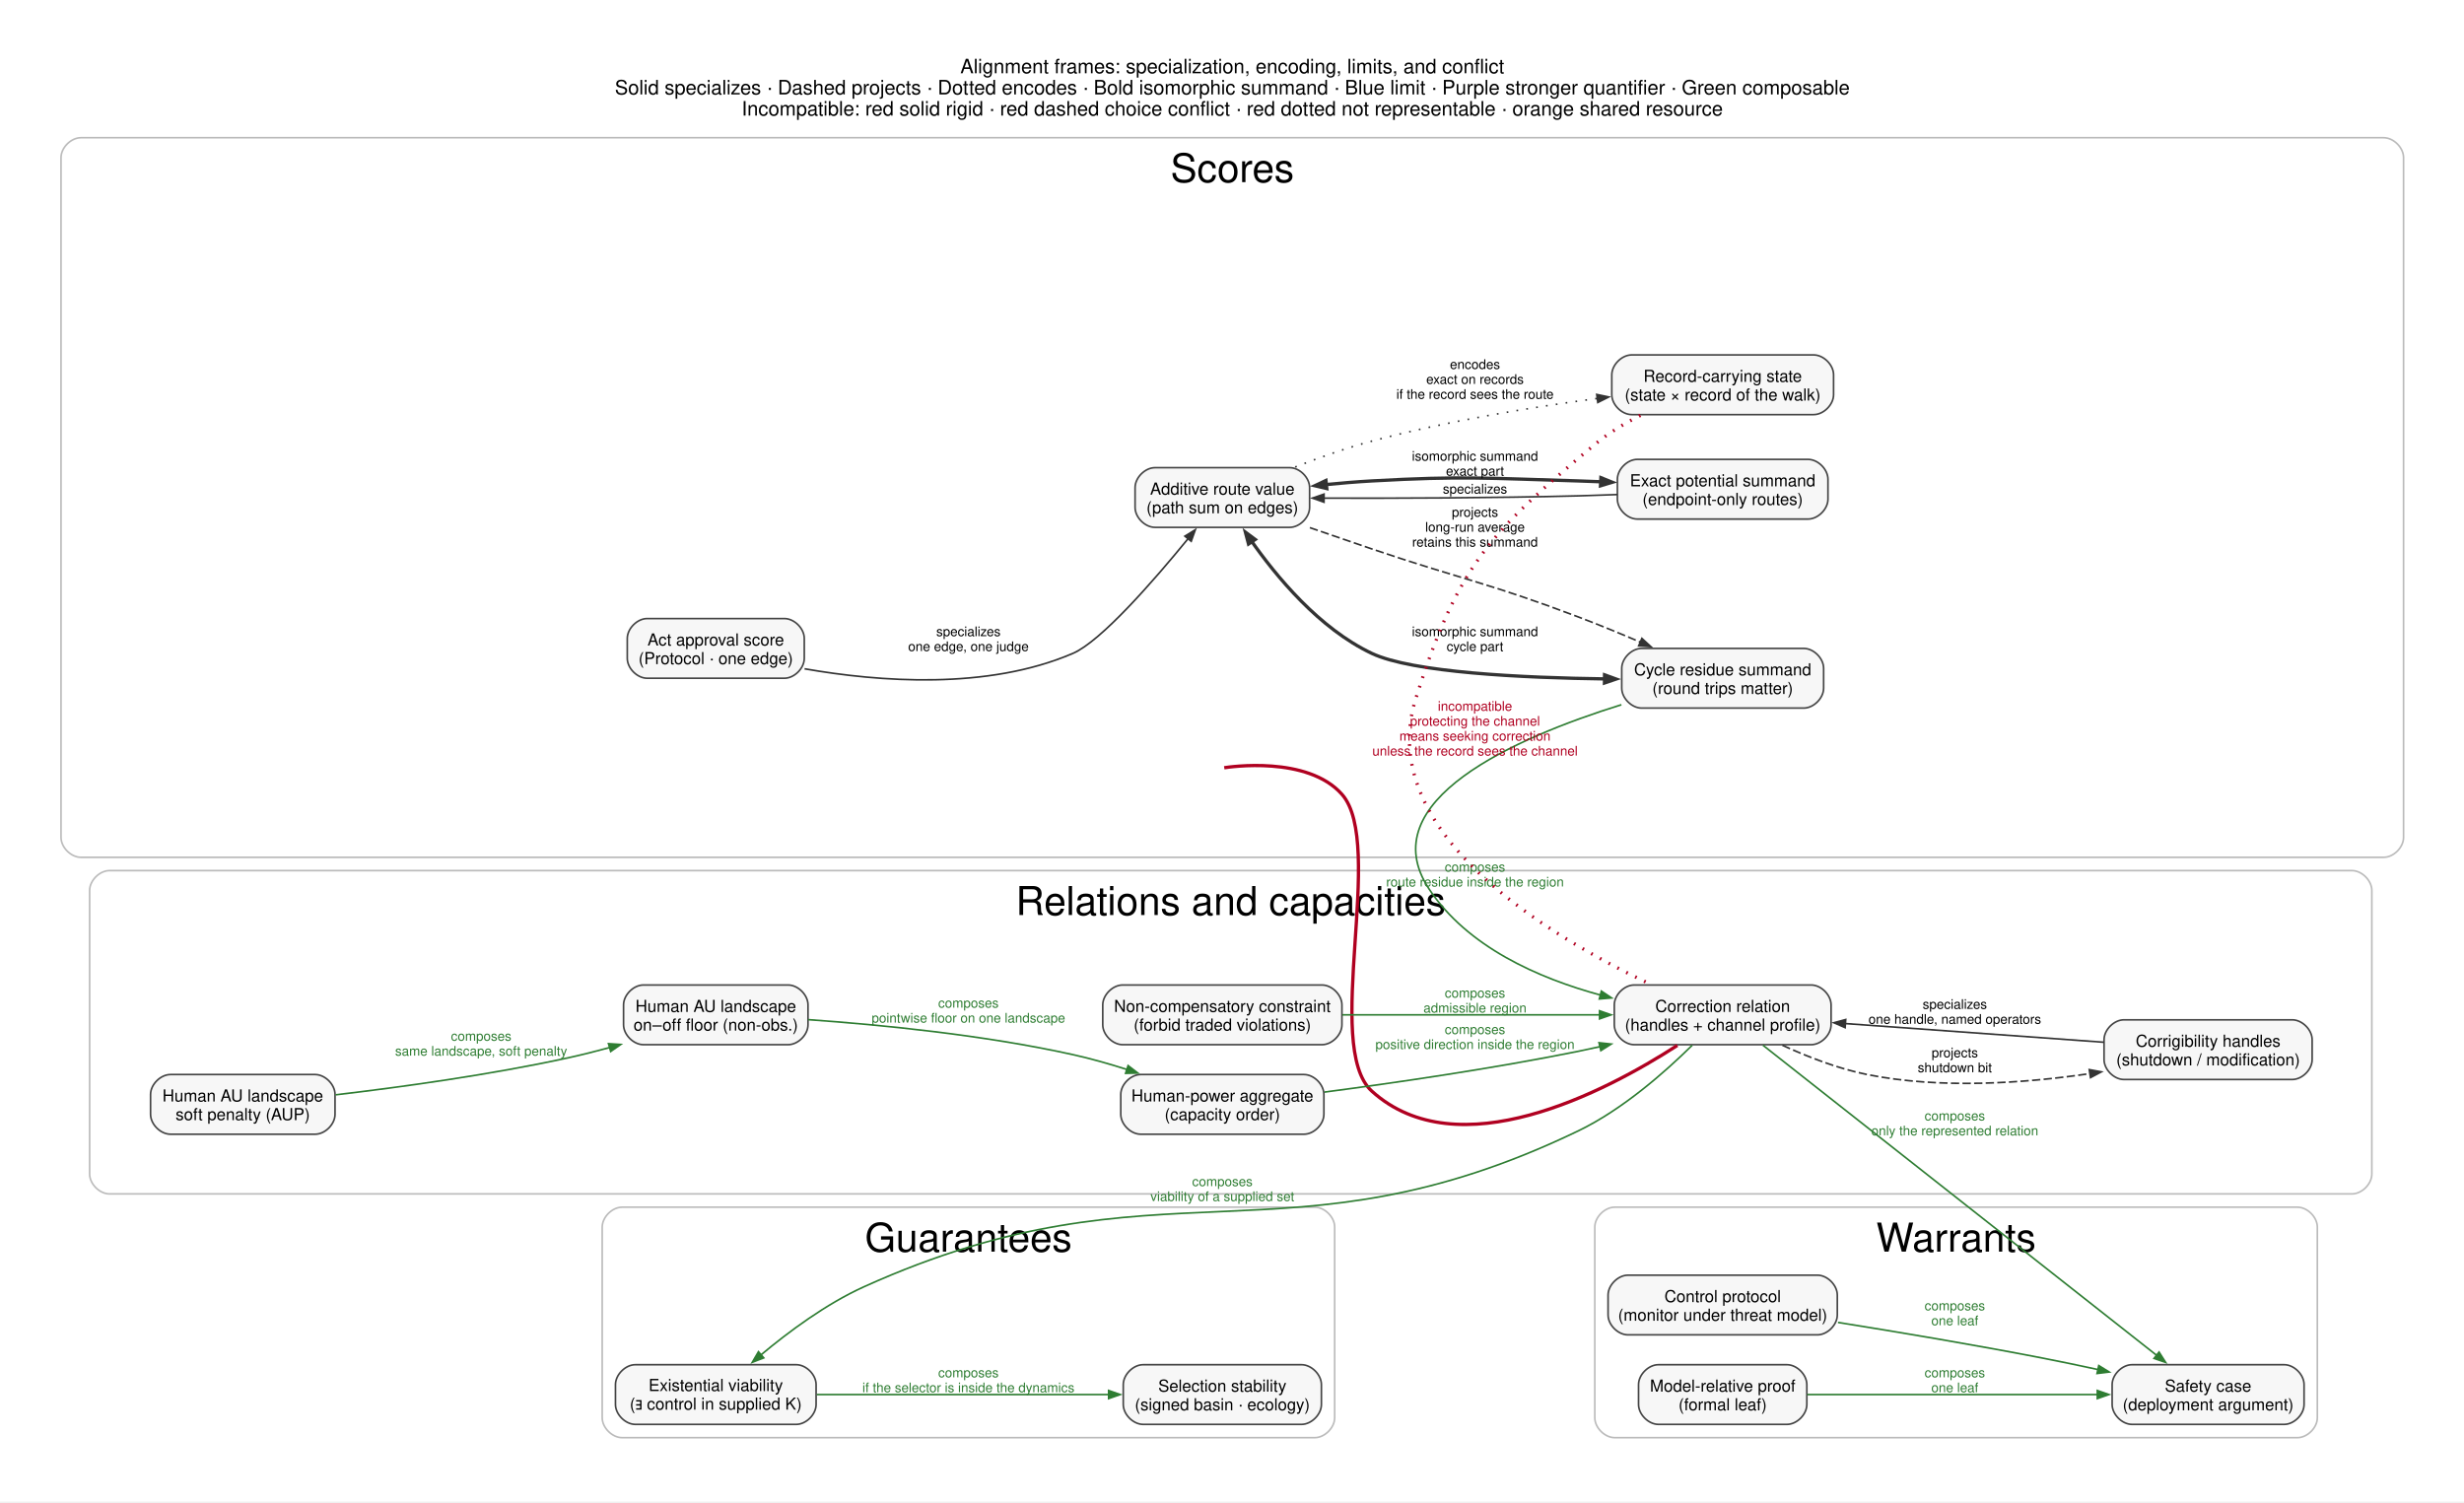
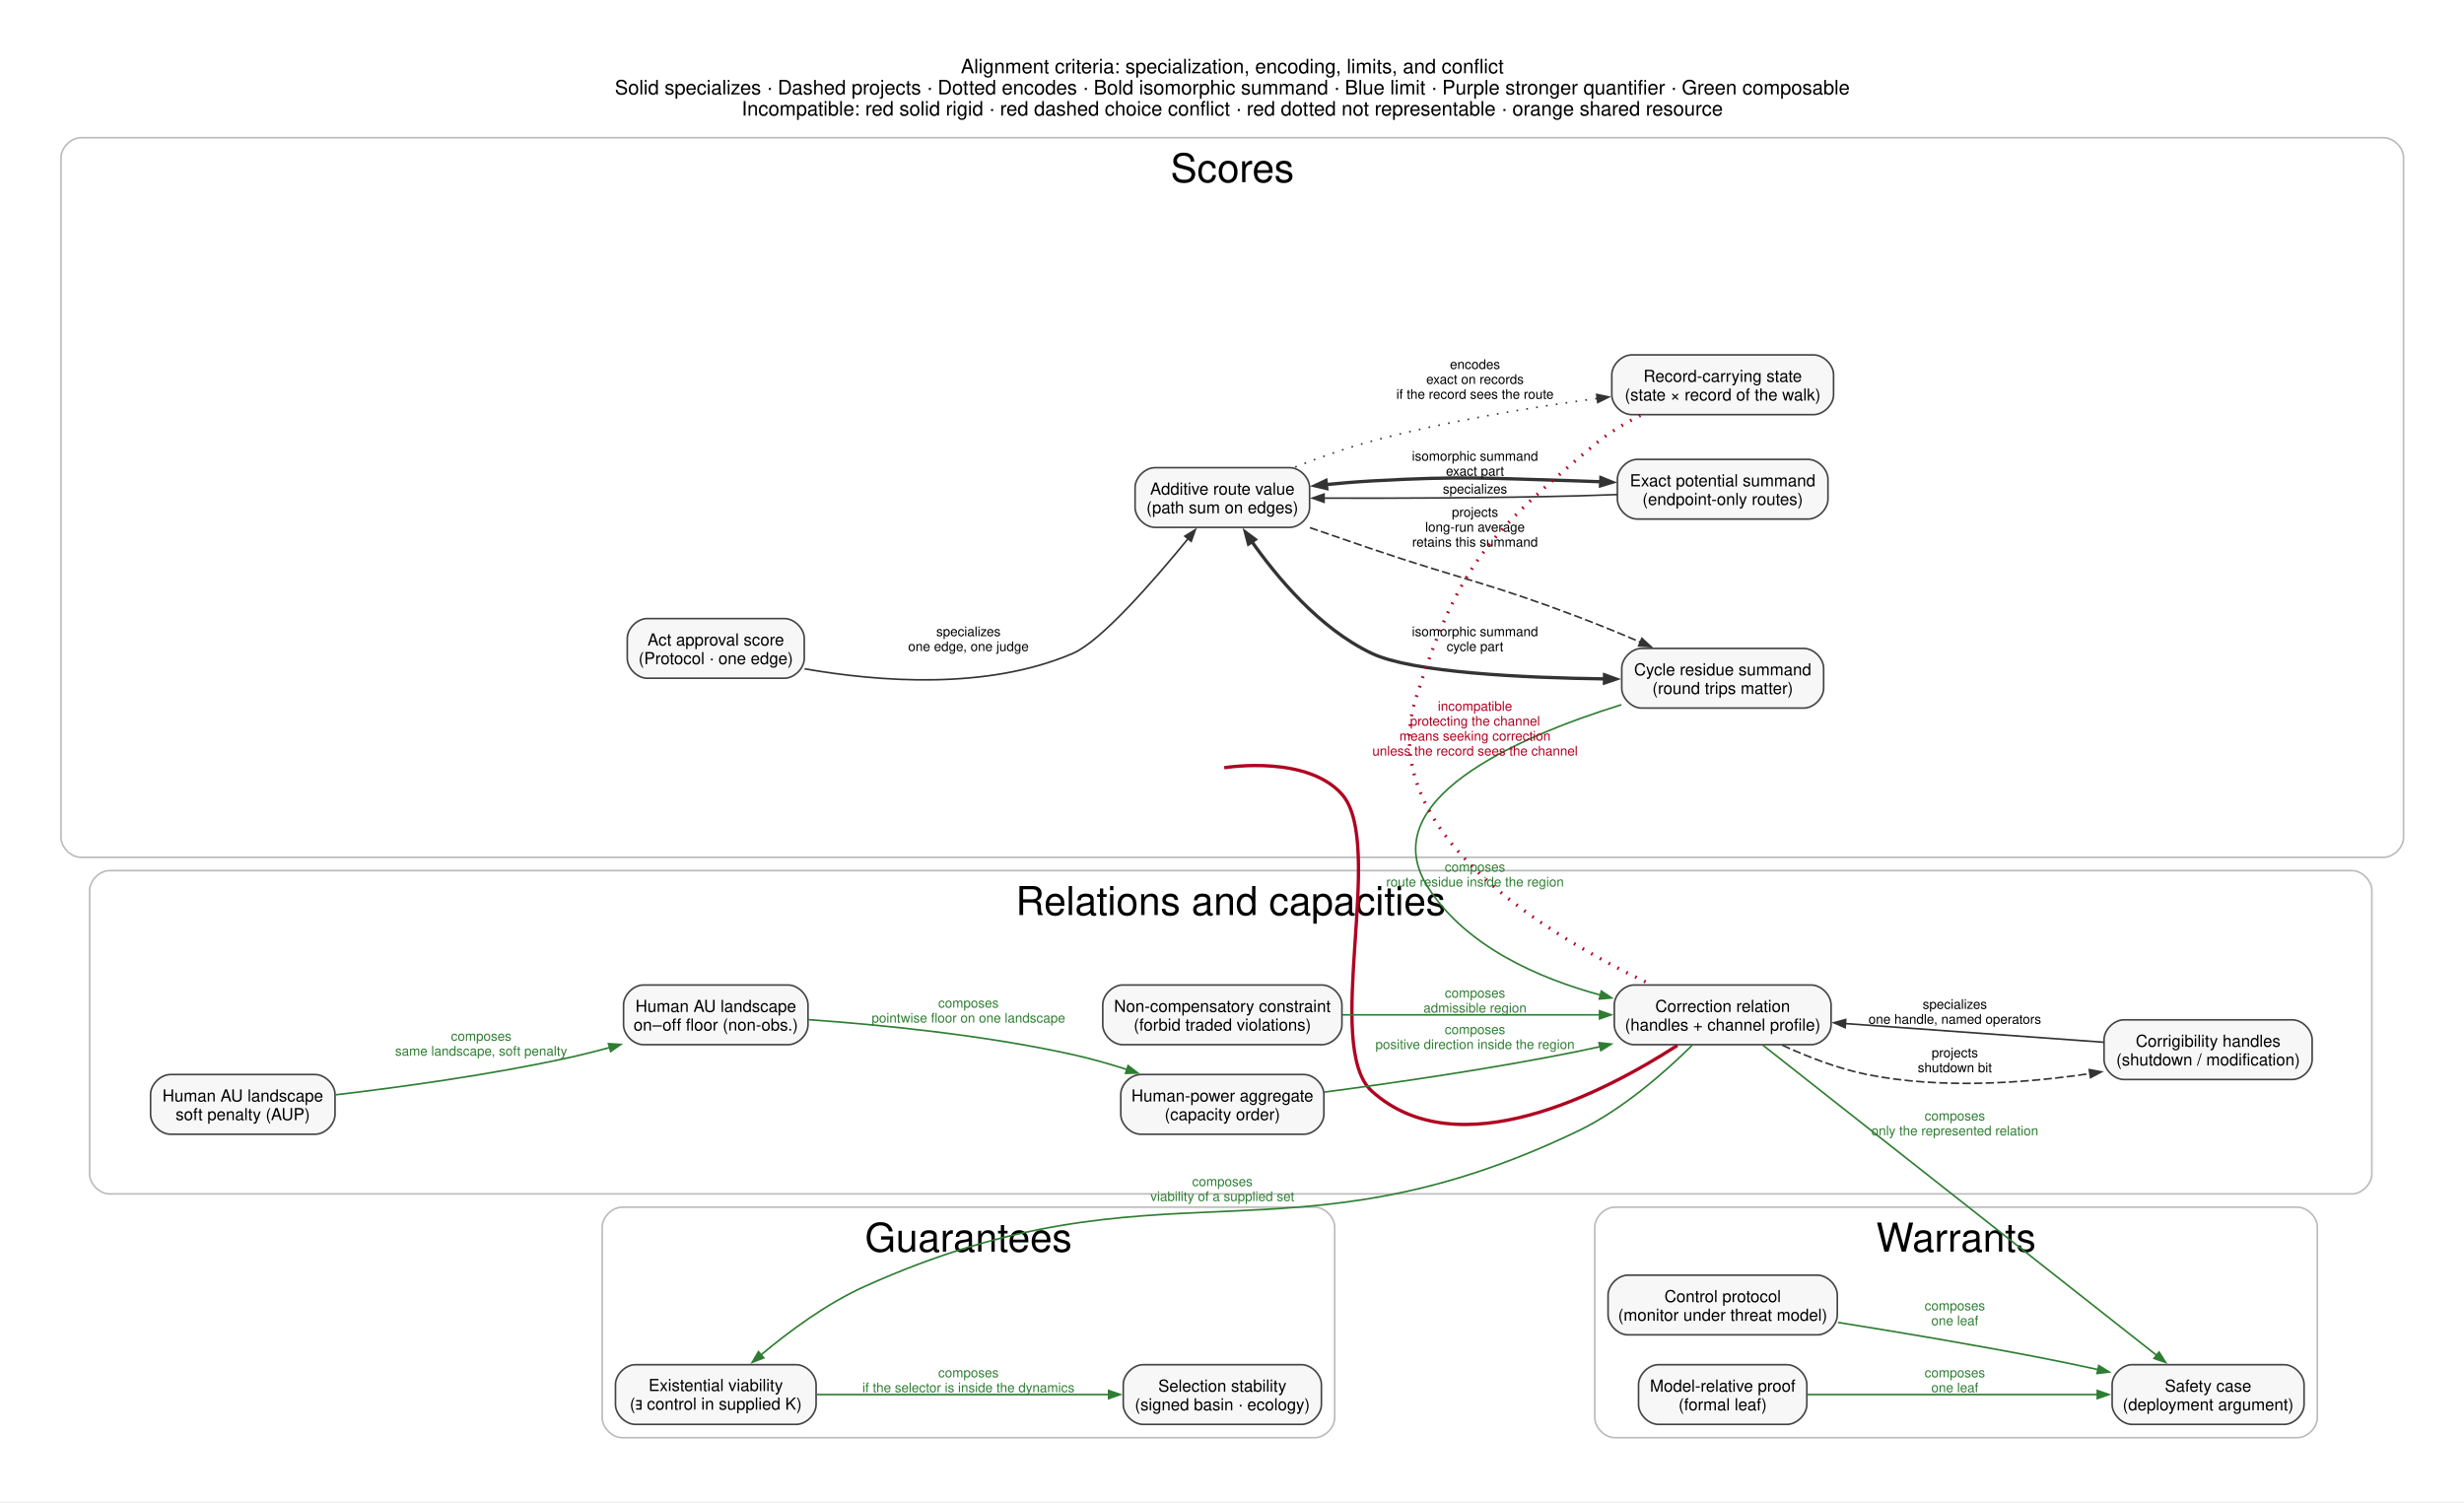
<svg xmlns="http://www.w3.org/2000/svg" width="1486pt" height="906pt" viewBox="0.00 0.00 1486.00 906.00">
  <g id="graph0" class="graph" transform="scale(1 1) rotate(0) translate(28.8 876.8)">
    <polygon fill="white" stroke="none" points="-28.8,28.8 -28.8,-876.8 1457.55,-876.8 1457.55,28.8 -28.8,28.8" />
-     <text xml:space="preserve" text-anchor="middle" x="714.38" y="-832.6" font-family="Helvetica,sans-Serif" font-size="12.00">Alignment frames: specialization, encoding, limits, and conflict</text>
+     <text xml:space="preserve" text-anchor="middle" x="714.38" y="-832.6" font-family="Helvetica,sans-Serif" font-size="12.00">Alignment criteria: specialization, encoding, limits, and conflict</text>
    <text xml:space="preserve" text-anchor="middle" x="714.38" y="-819.85" font-family="Helvetica,sans-Serif" font-size="12.00">Solid specializes · Dashed projects · Dotted encodes · Bold isomorphic summand · Blue limit · Purple stronger quantifier · Green composable</text>
    <text xml:space="preserve" text-anchor="middle" x="714.38" y="-807.1" font-family="Helvetica,sans-Serif" font-size="12.00">Incompatible: red solid rigid · red dashed choice conflict · red dotted not representable · orange shared resource</text>
    <g id="clust1" class="cluster">
      <path fill="white" stroke="#bbbbbb" d="M20,-359.75C20,-359.75 1408.75,-359.75 1408.75,-359.75 1414.75,-359.75 1420.75,-365.75 1420.75,-371.75 1420.75,-371.75 1420.75,-781.75 1420.75,-781.75 1420.75,-787.75 1414.75,-793.75 1408.75,-793.75 1408.75,-793.75 20,-793.75 20,-793.75 14,-793.75 8,-787.75 8,-781.75 8,-781.75 8,-371.75 8,-371.75 8,-365.75 14,-359.75 20,-359.75" />
      <text xml:space="preserve" text-anchor="middle" x="714.38" y="-766.95" font-family="Helvetica,sans-Serif" font-size="24.00">Scores</text>
    </g>
    <g id="clust2" class="cluster">
      <path fill="white" stroke="#bbbbbb" d="M37.25,-156.75C37.25,-156.75 1389.62,-156.75 1389.62,-156.75 1395.62,-156.75 1401.62,-162.75 1401.62,-168.75 1401.62,-168.75 1401.62,-339.75 1401.62,-339.75 1401.62,-345.75 1395.62,-351.75 1389.62,-351.75 1389.62,-351.75 37.25,-351.75 37.25,-351.75 31.25,-351.75 25.25,-345.75 25.25,-339.75 25.25,-339.75 25.25,-168.75 25.25,-168.75 25.25,-162.75 31.25,-156.75 37.25,-156.75" />
      <text xml:space="preserve" text-anchor="middle" x="713.44" y="-324.95" font-family="Helvetica,sans-Serif" font-size="24.00">Relations and capacities</text>
    </g>
    <g id="clust3" class="cluster">
      <path fill="white" stroke="#bbbbbb" d="M346.38,-9.75C346.38,-9.75 764.12,-9.75 764.12,-9.75 770.12,-9.75 776.12,-15.75 776.12,-21.75 776.12,-21.75 776.12,-136.75 776.12,-136.75 776.12,-142.75 770.12,-148.75 764.12,-148.75 764.12,-148.75 346.38,-148.75 346.38,-148.75 340.38,-148.75 334.38,-142.75 334.38,-136.75 334.38,-136.75 334.38,-21.75 334.38,-21.75 334.38,-15.75 340.38,-9.75 346.38,-9.75" />
      <text xml:space="preserve" text-anchor="middle" x="555.25" y="-121.95" font-family="Helvetica,sans-Serif" font-size="24.00">Guarantees</text>
    </g>
    <g id="clust4" class="cluster">
      <path fill="white" stroke="#bbbbbb" d="M945,-9.75C945,-9.75 1356.75,-9.75 1356.75,-9.75 1362.75,-9.75 1368.75,-15.75 1368.75,-21.75 1368.75,-21.75 1368.75,-136.75 1368.75,-136.75 1368.75,-142.75 1362.75,-148.75 1356.75,-148.75 1356.75,-148.75 945,-148.75 945,-148.75 939,-148.75 933,-142.75 933,-136.75 933,-136.75 933,-21.75 933,-21.75 933,-15.75 939,-9.75 945,-9.75" />
      <text xml:space="preserve" text-anchor="middle" x="1150.88" y="-121.95" font-family="Helvetica,sans-Serif" font-size="24.00">Warrants</text>
    </g>
    <g id="node1" style="opacity:0" class="node">
      <path fill="#f7f7f7" stroke="#444444" d="M758,-724.75C758,-724.75 658.75,-724.75 658.75,-724.75 652.75,-724.75 646.75,-718.75 646.75,-712.75 646.75,-712.75 646.75,-700.75 646.75,-700.75 646.75,-694.75 652.75,-688.75 658.75,-688.75 658.75,-688.75 758,-688.75 758,-688.75 764,-688.75 770,-694.75 770,-700.75 770,-700.75 770,-712.75 770,-712.75 770,-718.75 764,-724.75 758,-724.75" />
      <text xml:space="preserve" text-anchor="middle" x="708.38" y="-708.5" font-family="Helvetica,sans-Serif" font-size="10.00">History / trajectory value</text>
      <text xml:space="preserve" text-anchor="middle" x="708.38" y="-697.25" font-family="Helvetica,sans-Serif" font-size="10.00">(preference on paths)</text>
    </g>
    <g id="node7" class="node">
      <path fill="#f7f7f7" stroke="#444444" d="M1065,-662.75C1065,-662.75 955.25,-662.75 955.25,-662.75 949.25,-662.75 943.25,-656.75 943.25,-650.75 943.25,-650.75 943.25,-638.75 943.25,-638.75 943.25,-632.75 949.25,-626.75 955.25,-626.75 955.25,-626.75 1065,-626.75 1065,-626.75 1071,-626.75 1077,-632.75 1077,-638.75 1077,-638.75 1077,-650.75 1077,-650.75 1077,-656.75 1071,-662.75 1065,-662.75" />
      <text xml:space="preserve" text-anchor="middle" x="1010.12" y="-646.5" font-family="Helvetica,sans-Serif" font-size="10.00">Record-carrying state</text>
      <text xml:space="preserve" text-anchor="middle" x="1010.12" y="-635.25" font-family="Helvetica,sans-Serif" font-size="10.00">(state × record of the walk)</text>
    </g>
    <g id="node2" class="node">
      <path fill="#f7f7f7" stroke="#444444" d="M749,-594.75C749,-594.75 667.75,-594.75 667.75,-594.75 661.75,-594.75 655.75,-588.75 655.75,-582.75 655.75,-582.75 655.75,-570.75 655.75,-570.75 655.75,-564.75 661.75,-558.75 667.75,-558.75 667.75,-558.75 749,-558.75 749,-558.75 755,-558.75 761,-564.75 761,-570.75 761,-570.75 761,-582.75 761,-582.75 761,-588.75 755,-594.75 749,-594.75" />
      <text xml:space="preserve" text-anchor="middle" x="708.38" y="-578.5" font-family="Helvetica,sans-Serif" font-size="10.00">Additive route value</text>
      <text xml:space="preserve" text-anchor="middle" x="708.38" y="-567.25" font-family="Helvetica,sans-Serif" font-size="10.00">(path sum on edges)</text>
    </g>
    <g id="node3" class="node">
      <path fill="#f7f7f7" stroke="#444444" d="M1061.62,-599.75C1061.62,-599.75 958.62,-599.75 958.62,-599.75 952.62,-599.75 946.62,-593.75 946.62,-587.75 946.62,-587.75 946.62,-575.75 946.62,-575.75 946.62,-569.75 952.62,-563.75 958.62,-563.75 958.62,-563.75 1061.62,-563.75 1061.62,-563.75 1067.62,-563.75 1073.62,-569.75 1073.62,-575.75 1073.62,-575.75 1073.62,-587.75 1073.62,-587.75 1073.62,-593.75 1067.62,-599.75 1061.62,-599.75" />
      <text xml:space="preserve" text-anchor="middle" x="1010.12" y="-583.5" font-family="Helvetica,sans-Serif" font-size="10.00">Exact potential summand</text>
      <text xml:space="preserve" text-anchor="middle" x="1010.12" y="-572.25" font-family="Helvetica,sans-Serif" font-size="10.00">(endpoint-only routes)</text>
    </g>
    <g id="edge13" class="edge">
      <path fill="none" stroke="#333333" stroke-width="2" d="M769.55,-584.43C779.21,-585.39 789.12,-586.23 798.5,-586.75 853.75,-589.84 867.69,-588.36 923,-586.75 928.01,-586.61 933.18,-586.41 938.39,-586.19" />
      <polygon fill="#333333" stroke="#333333" stroke-width="2" points="771.36,-582.15 764.14,-583.86 770.85,-587.03 771.36,-582.15" />
      <polygon fill="#333333" stroke="#333333" stroke-width="2" points="936.68,-588.72 943.56,-585.95 936.45,-583.83 936.68,-588.72" />
      <text xml:space="preserve" text-anchor="middle" x="860.75" y="-598.95" font-family="Helvetica,sans-Serif" font-size="8.00">isomorphic summand</text>
      <text xml:space="preserve" text-anchor="middle" x="860.75" y="-589.95" font-family="Helvetica,sans-Serif" font-size="8.00">exact part</text>
    </g>
    <g id="node4" class="node">
      <path fill="#f7f7f7" stroke="#444444" d="M1059,-485.75C1059,-485.75 961.25,-485.75 961.25,-485.75 955.25,-485.75 949.25,-479.75 949.25,-473.75 949.25,-473.75 949.25,-461.75 949.25,-461.75 949.25,-455.75 955.25,-449.75 961.25,-449.75 961.25,-449.75 1059,-449.75 1059,-449.75 1065,-449.75 1071,-455.75 1071,-461.75 1071,-461.75 1071,-473.75 1071,-473.75 1071,-479.75 1065,-485.75 1059,-485.75" />
      <text xml:space="preserve" text-anchor="middle" x="1010.12" y="-469.5" font-family="Helvetica,sans-Serif" font-size="10.00">Cycle residue summand</text>
      <text xml:space="preserve" text-anchor="middle" x="1010.12" y="-458.25" font-family="Helvetica,sans-Serif" font-size="10.00">(round trips matter)</text>
    </g>
    <g id="edge9" class="edge">
      <path fill="none" stroke="#333333" stroke-dasharray="5,2" d="M761.17,-558.57C773.39,-554.33 786.4,-549.85 798.5,-545.75 853.68,-527.07 868.52,-525.38 923,-504.75 935.35,-500.07 948.53,-494.64 960.76,-489.41" />
      <polygon fill="#333333" stroke="#333333" points="961.4,-491.8 966.85,-486.78 959.46,-487.3 961.4,-491.8" />
      <text xml:space="preserve" text-anchor="middle" x="860.75" y="-565.15" font-family="Helvetica,sans-Serif" font-size="8.00">projects</text>
      <text xml:space="preserve" text-anchor="middle" x="860.75" y="-556.15" font-family="Helvetica,sans-Serif" font-size="8.00">long-run average</text>
      <text xml:space="preserve" text-anchor="middle" x="860.75" y="-547.15" font-family="Helvetica,sans-Serif" font-size="8.00">retains this summand</text>
    </g>
    <g id="edge14" class="edge">
      <path fill="none" stroke="#333333" stroke-width="2" d="M725.27,-551.45C740.89,-529.05 766.94,-497.67 798.5,-482.75 822.87,-471.23 888.75,-468 940.4,-467.33" />
      <polygon fill="#333333" stroke="#333333" stroke-width="2" points="724.17,-548.7 722.27,-555.87 728.23,-551.45 724.17,-548.7" />
      <polygon fill="#333333" stroke="#333333" stroke-width="2" points="938.89,-469.8 945.86,-467.27 938.84,-464.9 938.89,-469.8" />
      <text xml:space="preserve" text-anchor="middle" x="860.75" y="-493.15" font-family="Helvetica,sans-Serif" font-size="8.00">isomorphic summand</text>
      <text xml:space="preserve" text-anchor="middle" x="860.75" y="-484.15" font-family="Helvetica,sans-Serif" font-size="8.00">cycle part</text>
    </g>
    <g id="edge11" class="edge">
      <path fill="none" stroke="#333333" stroke-dasharray="1,5" d="M752.31,-595.16C766.77,-600.82 783.15,-606.63 798.5,-610.75 843.01,-622.7 894.01,-631.07 934.68,-636.51" />
      <polygon fill="#333333" stroke="#333333" points="934.17,-638.91 941.43,-637.39 934.81,-634.05 934.17,-638.91" />
      <text xml:space="preserve" text-anchor="middle" x="860.75" y="-654.28" font-family="Helvetica,sans-Serif" font-size="8.00">encodes</text>
      <text xml:space="preserve" text-anchor="middle" x="860.75" y="-645.28" font-family="Helvetica,sans-Serif" font-size="8.00">exact on records</text>
      <text xml:space="preserve" text-anchor="middle" x="860.75" y="-636.28" font-family="Helvetica,sans-Serif" font-size="8.00">if the record sees the route</text>
    </g>
    <g id="edge1" class="edge">
      <path fill="none" stroke="#333333" d="M946.57,-578.54C938.64,-578.22 930.63,-577.95 923,-577.75 871.21,-576.43 812.33,-576.25 769.53,-576.36" />
      <polygon fill="#333333" stroke="#333333" points="769.69,-573.91 762.7,-576.39 769.71,-578.81 769.69,-573.91" />
      <text xml:space="preserve" text-anchor="middle" x="860.75" y="-579.15" font-family="Helvetica,sans-Serif" font-size="8.00">specializes</text>
    </g>
    <g id="node19" class="node">
      <path fill="#f7f7f7" stroke="#444444" d="M1063.5,-282.75C1063.5,-282.75 956.75,-282.75 956.75,-282.75 950.75,-282.75 944.75,-276.75 944.75,-270.75 944.75,-270.75 944.75,-258.75 944.75,-258.75 944.75,-252.75 950.75,-246.75 956.75,-246.75 956.75,-246.75 1063.5,-246.75 1063.5,-246.75 1069.5,-246.75 1075.5,-252.75 1075.5,-258.75 1075.5,-258.75 1075.5,-270.75 1075.5,-270.75 1075.5,-276.75 1069.5,-282.75 1063.5,-282.75" />
      <text xml:space="preserve" text-anchor="middle" x="1010.12" y="-266.5" font-family="Helvetica,sans-Serif" font-size="10.00">Correction relation</text>
      <text xml:space="preserve" text-anchor="middle" x="1010.12" y="-255.25" font-family="Helvetica,sans-Serif" font-size="10.00">(handles + channel profile)</text>
    </g>
    <g id="edge21" class="edge">
      <path fill="none" stroke="#2e7d32" d="M949.03,-451.78C884.96,-431.83 798.04,-393.75 832.98,-340.75 856.02,-305.8 898.84,-286.86 936.62,-276.62" />
      <polygon fill="#2e7d32" stroke="#2e7d32" points="936.96,-279.07 943.12,-274.95 935.73,-274.32 936.96,-279.07" />
      <text xml:space="preserve" text-anchor="middle" x="860.75" y="-351.15" font-family="Helvetica,sans-Serif" font-size="8.00" fill="#2e7d32">composes</text>
      <text xml:space="preserve" text-anchor="middle" x="860.75" y="-342.15" font-family="Helvetica,sans-Serif" font-size="8.00" fill="#2e7d32">route residue inside the region</text>
    </g>
    <g id="node5" style="opacity:0" class="node">
      <path fill="#f7f7f7" stroke="#444444" d="M449.12,-431.75C449.12,-431.75 356.62,-431.75 356.62,-431.75 350.62,-431.75 344.62,-425.75 344.62,-419.75 344.62,-419.75 344.62,-407.75 344.62,-407.75 344.62,-401.75 350.62,-395.75 356.62,-395.75 356.62,-395.75 449.12,-395.75 449.12,-395.75 455.12,-395.75 461.12,-401.75 461.12,-407.75 461.12,-407.75 461.12,-419.75 461.12,-419.75 461.12,-425.75 455.12,-431.75 449.12,-431.75" />
      <text xml:space="preserve" text-anchor="middle" x="402.88" y="-415.5" font-family="Helvetica,sans-Serif" font-size="10.00">State utility</text>
      <text xml:space="preserve" text-anchor="middle" x="402.88" y="-404.25" font-family="Helvetica,sans-Serif" font-size="10.00">(scalar order on states)</text>
    </g>
    <g id="node10" style="opacity:0" class="node">
-       <path fill="#f7f7f7" stroke="#444444" d="M1060.88,-431.75C1060.88,-431.75 959.38,-431.75 959.38,-431.75 953.38,-431.75 947.38,-425.75 947.38,-419.75 947.38,-419.75 947.38,-407.75 947.38,-407.75 947.38,-401.75 953.38,-395.75 959.38,-395.75 959.38,-395.75 1060.88,-395.75 1060.88,-395.75 1066.88,-395.75 1072.88,-401.75 1072.88,-407.75 1072.88,-407.75 1072.88,-419.75 1072.88,-419.75 1072.88,-425.75 1066.88,-431.75 1060.88,-431.75" />
-       <text xml:space="preserve" text-anchor="middle" x="1010.12" y="-415.5" font-family="Helvetica,sans-Serif" font-size="10.00">Weighted scalar</text>
-       <text xml:space="preserve" text-anchor="middle" x="1010.12" y="-404.25" font-family="Helvetica,sans-Serif" font-size="10.00">(fixed weights on criteria)</text>
+       <path fill="#f7f7f7" stroke="#444444" d="M1054.5,-431.75C1054.5,-431.75 965.75,-431.75 965.75,-431.75 959.75,-431.75 953.75,-425.75 953.75,-419.75 953.75,-419.75 953.75,-407.75 953.75,-407.75 953.75,-401.75 959.75,-395.75 965.75,-395.75 965.75,-395.75 1054.5,-395.75 1054.5,-395.75 1060.5,-395.75 1066.5,-401.75 1066.5,-407.75 1066.5,-407.75 1066.5,-419.75 1066.5,-419.75 1066.5,-425.75 1060.5,-431.75 1054.5,-431.75" />
+       <text xml:space="preserve" text-anchor="middle" x="1010.12" y="-415.5" font-family="Helvetica,sans-Serif" font-size="10.00">Fixed-rate sum</text>
+       <text xml:space="preserve" text-anchor="middle" x="1010.12" y="-404.25" font-family="Helvetica,sans-Serif" font-size="10.00">(fixed exchange rates)</text>
    </g>
    <g id="edge33" class="edge">
      <path fill="none" stroke="#b00020" stroke-width="2" d="M709.52,-413.77C712.45,-414.24 759.69,-421.25 780.5,-397.75 807.01,-367.82 768.85,-245.57 798.5,-218.75 850.41,-171.8 938.87,-217.99 982.78,-246.3" />
    </g>
    <g id="edge34" class="edge">
      <path fill="none" stroke="#b00020" stroke-width="2" stroke-dasharray="1,5" d="M960.52,-626.27C950.83,-621.41 941.16,-615.58 933,-608.75 869.18,-555.36 850.26,-535.07 825.1,-455.75 799.67,-375.55 904.22,-312.74 966.57,-283.2" />
      <text xml:space="preserve" text-anchor="middle" x="860.75" y="-448.15" font-family="Helvetica,sans-Serif" font-size="8.00" fill="#b00020">incompatible</text>
      <text xml:space="preserve" text-anchor="middle" x="860.75" y="-439.15" font-family="Helvetica,sans-Serif" font-size="8.00" fill="#b00020">protecting the channel</text>
      <text xml:space="preserve" text-anchor="middle" x="860.75" y="-430.15" font-family="Helvetica,sans-Serif" font-size="8.00" fill="#b00020">means seeking correction</text>
      <text xml:space="preserve" text-anchor="middle" x="860.75" y="-421.15" font-family="Helvetica,sans-Serif" font-size="8.00" fill="#b00020">unless the record sees the channel</text>
    </g>
    <g id="node8" style="opacity:0" class="node">
      <path fill="#f7f7f7" stroke="#444444" d="M179.25,-431.75C179.25,-431.75 56,-431.75 56,-431.75 50,-431.75 44,-425.75 44,-419.75 44,-419.75 44,-407.75 44,-407.75 44,-401.75 50,-395.75 56,-395.75 56,-395.75 179.25,-395.75 179.25,-395.75 185.25,-395.75 191.25,-401.75 191.25,-407.75 191.25,-407.75 191.25,-419.75 191.25,-419.75 191.25,-425.75 185.25,-431.75 179.25,-431.75" />
      <text xml:space="preserve" text-anchor="middle" x="117.62" y="-415.5" font-family="Helvetica,sans-Serif" font-size="10.00">Outcome lottery</text>
      <text xml:space="preserve" text-anchor="middle" x="117.62" y="-404.25" font-family="Helvetica,sans-Serif" font-size="10.00">(expectation or risk functional)</text>
    </g>
    <g id="node9" style="opacity:0" class="node">
      <path fill="#f7f7f7" stroke="#444444" d="M1372.75,-472.75C1372.75,-472.75 1233,-472.75 1233,-472.75 1227,-472.75 1221,-466.75 1221,-460.75 1221,-460.75 1221,-448.75 1221,-448.75 1221,-442.75 1227,-436.75 1233,-436.75 1233,-436.75 1372.75,-436.75 1372.75,-436.75 1378.75,-436.75 1384.75,-442.75 1384.75,-448.75 1384.75,-448.75 1384.75,-460.75 1384.75,-460.75 1384.75,-466.75 1378.75,-472.75 1372.75,-472.75" />
      <text xml:space="preserve" text-anchor="middle" x="1302.88" y="-456.5" font-family="Helvetica,sans-Serif" font-size="10.00">Criteria vector</text>
      <text xml:space="preserve" text-anchor="middle" x="1302.88" y="-445.25" font-family="Helvetica,sans-Serif" font-size="10.00">(Pareto · task costs/stakeholders)</text>
    </g>
    <g id="node11" style="opacity:0" class="node">
      <path fill="#f7f7f7" stroke="#444444" d="M1052.25,-716.75C1052.25,-716.75 968,-716.75 968,-716.75 962,-716.75 956,-710.75 956,-704.75 956,-704.75 956,-692.75 956,-692.75 956,-686.75 962,-680.75 968,-680.75 968,-680.75 1052.25,-680.75 1052.25,-680.75 1058.25,-680.75 1064.25,-686.75 1064.25,-692.75 1064.25,-692.75 1064.25,-704.75 1064.25,-704.75 1064.25,-710.75 1058.25,-716.75 1052.25,-716.75" />
      <text xml:space="preserve" text-anchor="middle" x="1010.12" y="-700.5" font-family="Helvetica,sans-Serif" font-size="10.00">Lexicographic priority</text>
      <text xml:space="preserve" text-anchor="middle" x="1010.12" y="-689.25" font-family="Helvetica,sans-Serif" font-size="10.00">(on criteria vector)</text>
    </g>
    <g id="node12" style="opacity:0" class="node">
      <path fill="#f7f7f7" stroke="#444444" d="M169.88,-485.75C169.88,-485.75 65.38,-485.75 65.38,-485.75 59.38,-485.75 53.38,-479.75 53.38,-473.75 53.38,-473.75 53.38,-461.75 53.38,-461.75 53.38,-455.75 59.38,-449.75 65.38,-449.75 65.38,-449.75 169.88,-449.75 169.88,-449.75 175.88,-449.75 181.88,-455.75 181.88,-461.75 181.88,-461.75 181.88,-473.75 181.88,-473.75 181.88,-479.75 175.88,-485.75 169.88,-485.75" />
      <text xml:space="preserve" text-anchor="middle" x="117.62" y="-469.5" font-family="Helvetica,sans-Serif" font-size="10.00">Quantilizer</text>
      <text xml:space="preserve" text-anchor="middle" x="117.62" y="-458.25" font-family="Helvetica,sans-Serif" font-size="10.00">(retained quantile of base)</text>
    </g>
    <g id="node13" class="node">
      <path fill="#f7f7f7" stroke="#444444" d="M444.25,-503.75C444.25,-503.75 361.5,-503.75 361.5,-503.75 355.5,-503.75 349.5,-497.75 349.5,-491.75 349.5,-491.75 349.5,-479.75 349.5,-479.75 349.5,-473.75 355.5,-467.75 361.5,-467.75 361.5,-467.75 444.25,-467.75 444.25,-467.75 450.25,-467.75 456.25,-473.75 456.25,-479.75 456.25,-479.75 456.25,-491.75 456.25,-491.75 456.25,-497.75 450.25,-503.75 444.25,-503.75" />
      <text xml:space="preserve" text-anchor="middle" x="402.88" y="-487.5" font-family="Helvetica,sans-Serif" font-size="10.00">Act approval score</text>
      <text xml:space="preserve" text-anchor="middle" x="402.88" y="-476.25" font-family="Helvetica,sans-Serif" font-size="10.00">(Protocol · one edge)</text>
    </g>
    <g id="edge2" class="edge">
      <path fill="none" stroke="#333333" d="M456.42,-473.45C501.31,-465.59 566.61,-460.55 618.25,-482.75 635.22,-490.05 667.13,-526.7 687.8,-552.03" />
      <polygon fill="#333333" stroke="#333333" points="685.79,-553.44 692.1,-557.34 689.6,-550.35 685.79,-553.44" />
      <text xml:space="preserve" text-anchor="middle" x="555.25" y="-493.15" font-family="Helvetica,sans-Serif" font-size="8.00">specializes</text>
      <text xml:space="preserve" text-anchor="middle" x="555.25" y="-484.15" font-family="Helvetica,sans-Serif" font-size="8.00">one edge, one judge</text>
    </g>
    <g id="node14" class="node">
      <path fill="#f7f7f7" stroke="#444444" d="M161.25,-228.75C161.25,-228.75 74,-228.75 74,-228.75 68,-228.75 62,-222.75 62,-216.75 62,-216.75 62,-204.75 62,-204.75 62,-198.75 68,-192.75 74,-192.75 74,-192.75 161.25,-192.75 161.25,-192.75 167.25,-192.75 173.25,-198.75 173.25,-204.75 173.25,-204.75 173.25,-216.75 173.25,-216.75 173.25,-222.75 167.25,-228.75 161.25,-228.75" />
      <text xml:space="preserve" text-anchor="middle" x="117.62" y="-212.5" font-family="Helvetica,sans-Serif" font-size="10.00">Human AU landscape</text>
      <text xml:space="preserve" text-anchor="middle" x="117.62" y="-201.25" font-family="Helvetica,sans-Serif" font-size="10.00">soft penalty (AUP)</text>
    </g>
    <g id="node15" class="node">
      <path fill="#f7f7f7" stroke="#444444" d="M446.5,-282.75C446.5,-282.75 359.25,-282.75 359.25,-282.75 353.25,-282.75 347.25,-276.75 347.25,-270.75 347.25,-270.75 347.25,-258.75 347.25,-258.75 347.25,-252.75 353.25,-246.75 359.25,-246.75 359.25,-246.75 446.5,-246.75 446.5,-246.75 452.5,-246.75 458.5,-252.75 458.5,-258.75 458.5,-258.75 458.5,-270.75 458.5,-270.75 458.5,-276.75 452.5,-282.75 446.5,-282.75" />
      <text xml:space="preserve" text-anchor="middle" x="402.88" y="-266.5" font-family="Helvetica,sans-Serif" font-size="10.00">Human AU landscape</text>
      <text xml:space="preserve" text-anchor="middle" x="402.88" y="-255.25" font-family="Helvetica,sans-Serif" font-size="10.00">on–off floor (non-obs.)</text>
    </g>
    <g id="edge24" class="edge">
      <path fill="none" stroke="#2e7d32" d="M173.6,-216.52C212.85,-221.15 266.74,-228.57 313.5,-238.75 321.79,-240.56 330.44,-242.73 338.94,-245.04" />
      <polygon fill="#2e7d32" stroke="#2e7d32" points="338.17,-247.37 345.57,-246.89 339.49,-242.65 338.17,-247.37" />
      <text xml:space="preserve" text-anchor="middle" x="261.38" y="-249.15" font-family="Helvetica,sans-Serif" font-size="8.00" fill="#2e7d32">composes</text>
      <text xml:space="preserve" text-anchor="middle" x="261.38" y="-240.15" font-family="Helvetica,sans-Serif" font-size="8.00" fill="#2e7d32">same landscape, soft penalty</text>
    </g>
    <g id="node17" class="node">
      <path fill="#f7f7f7" stroke="#444444" d="M757.62,-228.75C757.62,-228.75 659.12,-228.75 659.12,-228.75 653.12,-228.75 647.12,-222.75 647.12,-216.75 647.12,-216.75 647.12,-204.75 647.12,-204.75 647.12,-198.75 653.12,-192.75 659.12,-192.75 659.12,-192.75 757.62,-192.75 757.62,-192.75 763.62,-192.75 769.62,-198.75 769.62,-204.75 769.62,-204.75 769.62,-216.75 769.62,-216.75 769.62,-222.75 763.62,-228.75 757.62,-228.75" />
      <text xml:space="preserve" text-anchor="middle" x="708.38" y="-212.5" font-family="Helvetica,sans-Serif" font-size="10.00">Human-power aggregate</text>
      <text xml:space="preserve" text-anchor="middle" x="708.38" y="-201.25" font-family="Helvetica,sans-Serif" font-size="10.00">(capacity order)</text>
    </g>
    <g id="edge23" class="edge">
      <path fill="none" stroke="#2e7d32" d="M458.59,-261.85C502.22,-258.77 564.68,-252.62 618.25,-240.75 628.92,-238.39 640.1,-235.21 650.8,-231.8" />
      <polygon fill="#2e7d32" stroke="#2e7d32" points="651.54,-234.14 657.43,-229.63 650.02,-229.48 651.54,-234.14" />
      <text xml:space="preserve" text-anchor="middle" x="555.25" y="-269.09" font-family="Helvetica,sans-Serif" font-size="8.00" fill="#2e7d32">composes</text>
      <text xml:space="preserve" text-anchor="middle" x="555.25" y="-260.09" font-family="Helvetica,sans-Serif" font-size="8.00" fill="#2e7d32">pointwise floor on one landscape</text>
    </g>
    <g id="node16" style="opacity:0" class="node">
      <path fill="#f7f7f7" stroke="#444444" d="M462.25,-228.75C462.25,-228.75 343.5,-228.75 343.5,-228.75 337.5,-228.75 331.5,-222.75 331.5,-216.75 331.5,-216.75 331.5,-204.75 331.5,-204.75 331.5,-198.75 337.5,-192.75 343.5,-192.75 343.5,-192.75 462.25,-192.75 462.25,-192.75 468.25,-192.75 474.25,-198.75 474.25,-204.75 474.25,-204.75 474.25,-216.75 474.25,-216.75 474.25,-222.75 468.25,-228.75 462.25,-228.75" />
      <text xml:space="preserve" text-anchor="middle" x="402.88" y="-212.5" font-family="Helvetica,sans-Serif" font-size="10.00">Agent empowerment channel</text>
      <text xml:space="preserve" text-anchor="middle" x="402.88" y="-201.25" font-family="Helvetica,sans-Serif" font-size="10.00">(options / influence)</text>
    </g>
    <g id="edge22" class="edge">
      <path fill="none" stroke="#2e7d32" d="M769.97,-218.16C812.9,-223.82 871.72,-232.39 923,-242.75 927.35,-243.63 931.81,-244.59 936.3,-245.6" />
      <polygon fill="#2e7d32" stroke="#2e7d32" points="935.54,-247.94 942.92,-247.13 936.64,-243.17 935.54,-247.94" />
      <text xml:space="preserve" text-anchor="middle" x="860.75" y="-253.15" font-family="Helvetica,sans-Serif" font-size="8.00" fill="#2e7d32">composes</text>
      <text xml:space="preserve" text-anchor="middle" x="860.75" y="-244.15" font-family="Helvetica,sans-Serif" font-size="8.00" fill="#2e7d32">positive direction inside the region</text>
    </g>
    <g id="node18" class="node">
      <path fill="#f7f7f7" stroke="#444444" d="M1353.62,-261.75C1353.62,-261.75 1252.12,-261.75 1252.12,-261.75 1246.12,-261.75 1240.12,-255.75 1240.12,-249.75 1240.12,-249.75 1240.12,-237.75 1240.12,-237.75 1240.12,-231.75 1246.12,-225.75 1252.12,-225.75 1252.12,-225.75 1353.62,-225.75 1353.62,-225.75 1359.62,-225.75 1365.62,-231.75 1365.62,-237.75 1365.62,-237.75 1365.62,-249.75 1365.62,-249.75 1365.62,-255.75 1359.62,-261.75 1353.62,-261.75" />
      <text xml:space="preserve" text-anchor="middle" x="1302.88" y="-245.5" font-family="Helvetica,sans-Serif" font-size="10.00">Corrigibility handles</text>
      <text xml:space="preserve" text-anchor="middle" x="1302.88" y="-234.25" font-family="Helvetica,sans-Serif" font-size="10.00">(shutdown / modification)</text>
    </g>
    <g id="edge5" class="edge">
      <path fill="none" stroke="#333333" d="M1240.02,-248.22C1194.32,-251.52 1131.94,-256.03 1083.85,-259.5" />
      <polygon fill="#333333" stroke="#333333" points="1083.97,-257.03 1077.16,-259.98 1084.32,-261.92 1083.97,-257.03" />
      <text xml:space="preserve" text-anchor="middle" x="1150.12" y="-268.36" font-family="Helvetica,sans-Serif" font-size="8.00">specializes</text>
      <text xml:space="preserve" text-anchor="middle" x="1150.12" y="-259.36" font-family="Helvetica,sans-Serif" font-size="8.00">one handle, named operators</text>
    </g>
    <g id="edge8" class="edge">
      <path fill="none" stroke="#333333" stroke-dasharray="5,2" d="M1046.16,-246.4C1061.41,-239.4 1079.77,-232.26 1097.25,-228.75 1141.43,-219.89 1191.91,-223.45 1231.68,-229.32" />
      <polygon fill="#333333" stroke="#333333" points="1231.21,-231.72 1238.5,-230.37 1231.96,-226.88 1231.21,-231.72" />
      <text xml:space="preserve" text-anchor="middle" x="1150.12" y="-239.15" font-family="Helvetica,sans-Serif" font-size="8.00">projects</text>
      <text xml:space="preserve" text-anchor="middle" x="1150.12" y="-230.15" font-family="Helvetica,sans-Serif" font-size="8.00">shutdown bit</text>
    </g>
    <g id="node22" class="node">
      <path fill="#f7f7f7" stroke="#444444" d="M451.38,-53.75C451.38,-53.75 354.38,-53.75 354.38,-53.75 348.38,-53.75 342.38,-47.75 342.38,-41.75 342.38,-41.75 342.38,-29.75 342.38,-29.75 342.38,-23.75 348.38,-17.75 354.38,-17.75 354.38,-17.75 451.38,-17.75 451.38,-17.75 457.38,-17.75 463.38,-23.75 463.38,-29.75 463.38,-29.75 463.38,-41.75 463.38,-41.75 463.38,-47.75 457.38,-53.75 451.38,-53.75" />
      <text xml:space="preserve" text-anchor="middle" x="402.88" y="-37.88" font-family="Helvetica,sans-Serif" font-size="10.00">Existential viability</text>
      <text xml:space="preserve" text-anchor="middle" x="402.88" y="-26.63" font-family="Helvetica,sans-Serif" font-size="10.00">(∃ control in supplied K)</text>
    </g>
    <g id="edge25" class="edge">
      <path fill="none" stroke="#2e7d32" d="M991.74,-246.4C975.47,-230.34 949.74,-207.62 923,-194.75 746.44,-109.76 670.81,-181.46 492.25,-100.75 469.42,-90.43 446.72,-73.56 430.04,-59.59" />
      <polygon fill="#2e7d32" stroke="#2e7d32" points="431.8,-57.86 424.88,-55.18 428.62,-61.59 431.8,-57.86" />
      <text xml:space="preserve" text-anchor="middle" x="708.38" y="-161.46" font-family="Helvetica,sans-Serif" font-size="8.00" fill="#2e7d32">composes</text>
      <text xml:space="preserve" text-anchor="middle" x="708.38" y="-152.46" font-family="Helvetica,sans-Serif" font-size="8.00" fill="#2e7d32">viability of a supplied set</text>
    </g>
    <g id="node27" class="node">
      <path fill="#f7f7f7" stroke="#444444" d="M1348.75,-53.75C1348.75,-53.75 1257,-53.75 1257,-53.75 1251,-53.75 1245,-47.75 1245,-41.75 1245,-41.75 1245,-29.75 1245,-29.75 1245,-23.75 1251,-17.75 1257,-17.75 1257,-17.75 1348.75,-17.75 1348.75,-17.75 1354.75,-17.75 1360.75,-23.75 1360.75,-29.75 1360.75,-29.75 1360.75,-41.75 1360.75,-41.75 1360.75,-47.75 1354.75,-53.75 1348.75,-53.75" />
      <text xml:space="preserve" text-anchor="middle" x="1302.88" y="-37.5" font-family="Helvetica,sans-Serif" font-size="10.00">Safety case</text>
      <text xml:space="preserve" text-anchor="middle" x="1302.88" y="-26.25" font-family="Helvetica,sans-Serif" font-size="10.00">(deployment argument)</text>
    </g>
    <g id="edge29" class="edge">
      <path fill="none" stroke="#2e7d32" d="M1034.43,-246.4C1086.85,-205.11 1214,-104.96 1272.06,-59.23" />
      <polygon fill="#2e7d32" stroke="#2e7d32" points="1273.29,-61.38 1277.27,-55.13 1270.26,-57.53 1273.29,-61.38" />
      <text xml:space="preserve" text-anchor="middle" x="1150.12" y="-201.08" font-family="Helvetica,sans-Serif" font-size="8.00" fill="#2e7d32">composes</text>
      <text xml:space="preserve" text-anchor="middle" x="1150.12" y="-192.08" font-family="Helvetica,sans-Serif" font-size="8.00" fill="#2e7d32">only the represented relation</text>
    </g>
    <g id="node20" style="opacity:0" class="node">
      <path fill="#f7f7f7" stroke="#444444" d="M162,-282.75C162,-282.75 73.25,-282.75 73.25,-282.75 67.25,-282.75 61.25,-276.75 61.25,-270.75 61.25,-270.75 61.25,-258.75 61.25,-258.75 61.25,-252.75 67.25,-246.75 73.25,-246.75 73.25,-246.75 162,-246.75 162,-246.75 168,-246.75 174,-252.75 174,-258.75 174,-258.75 174,-270.75 174,-270.75 174,-276.75 168,-282.75 162,-282.75" />
      <text xml:space="preserve" text-anchor="middle" x="117.62" y="-266.5" font-family="Helvetica,sans-Serif" font-size="10.00">Open procedure target</text>
      <text xml:space="preserve" text-anchor="middle" x="117.62" y="-255.25" font-family="Helvetica,sans-Serif" font-size="10.00">(CEV · unset output)</text>
    </g>
    <g id="node21" class="node">
      <path fill="#f7f7f7" stroke="#444444" d="M768.5,-282.75C768.5,-282.75 648.25,-282.75 648.25,-282.75 642.25,-282.75 636.25,-276.75 636.25,-270.75 636.25,-270.75 636.25,-258.75 636.25,-258.75 636.25,-252.75 642.25,-246.75 648.25,-246.75 648.25,-246.75 768.5,-246.75 768.5,-246.75 774.5,-246.75 780.5,-252.75 780.5,-258.75 780.5,-258.75 780.5,-270.75 780.5,-270.75 780.5,-276.75 774.5,-282.75 768.5,-282.75" />
      <text xml:space="preserve" text-anchor="middle" x="708.38" y="-266.5" font-family="Helvetica,sans-Serif" font-size="10.00">Non-compensatory constraint</text>
      <text xml:space="preserve" text-anchor="middle" x="708.38" y="-255.25" font-family="Helvetica,sans-Serif" font-size="10.00">(forbid traded violations)</text>
    </g>
    <g id="edge20" class="edge">
      <path fill="none" stroke="#2e7d32" d="M780.79,-264.75C827.67,-264.75 888.82,-264.75 936.04,-264.75" />
      <polygon fill="#2e7d32" stroke="#2e7d32" points="935.87,-267.2 942.87,-264.75 935.87,-262.3 935.87,-267.2" />
      <text xml:space="preserve" text-anchor="middle" x="860.75" y="-275.15" font-family="Helvetica,sans-Serif" font-size="8.00" fill="#2e7d32">composes</text>
      <text xml:space="preserve" text-anchor="middle" x="860.75" y="-266.15" font-family="Helvetica,sans-Serif" font-size="8.00" fill="#2e7d32">admissible region</text>
    </g>
    <g id="node23" style="opacity:0" class="node">
      <path fill="#f7f7f7" stroke="#444444" d="M756.12,-107.75C756.12,-107.75 660.62,-107.75 660.62,-107.75 654.62,-107.75 648.62,-101.75 648.62,-95.75 648.62,-95.75 648.62,-83.75 648.62,-83.75 648.62,-77.75 654.62,-71.75 660.62,-71.75 660.62,-71.75 756.12,-71.75 756.12,-71.75 762.12,-71.75 768.12,-77.75 768.12,-83.75 768.12,-83.75 768.12,-95.75 768.12,-95.75 768.12,-101.75 762.12,-107.75 756.12,-107.75" />
      <text xml:space="preserve" text-anchor="middle" x="708.38" y="-91.88" font-family="Helvetica,sans-Serif" font-size="10.00">Robust invariance</text>
      <text xml:space="preserve" text-anchor="middle" x="708.38" y="-80.63" font-family="Helvetica,sans-Serif" font-size="10.00">(∀ disturbance in class)</text>
    </g>
    <g id="node24" class="node">
      <path fill="#f7f7f7" stroke="#444444" d="M756.12,-53.75C756.12,-53.75 660.62,-53.75 660.62,-53.75 654.62,-53.75 648.62,-47.75 648.62,-41.75 648.62,-41.75 648.62,-29.75 648.62,-29.75 648.62,-23.75 654.62,-17.75 660.62,-17.75 660.62,-17.75 756.12,-17.75 756.12,-17.75 762.12,-17.75 768.12,-23.75 768.12,-29.75 768.12,-29.75 768.12,-41.75 768.12,-41.75 768.12,-47.75 762.12,-53.75 756.12,-53.75" />
      <text xml:space="preserve" text-anchor="middle" x="708.38" y="-37.5" font-family="Helvetica,sans-Serif" font-size="10.00">Selection stability</text>
      <text xml:space="preserve" text-anchor="middle" x="708.38" y="-26.25" font-family="Helvetica,sans-Serif" font-size="10.00">(signed basin · ecology)</text>
    </g>
    <g id="edge26" class="edge">
      <path fill="none" stroke="#2e7d32" d="M463.84,-35.75C514.59,-35.75 587.28,-35.75 640.03,-35.75" />
      <polygon fill="#2e7d32" stroke="#2e7d32" points="639.8,-38.2 646.8,-35.75 639.8,-33.3 639.8,-38.2" />
      <text xml:space="preserve" text-anchor="middle" x="555.25" y="-46.15" font-family="Helvetica,sans-Serif" font-size="8.00" fill="#2e7d32">composes</text>
      <text xml:space="preserve" text-anchor="middle" x="555.25" y="-37.15" font-family="Helvetica,sans-Serif" font-size="8.00" fill="#2e7d32">if the selector is inside the dynamics</text>
    </g>
    <g id="node25" class="node">
      <path fill="#f7f7f7" stroke="#444444" d="M1048.88,-53.75C1048.88,-53.75 971.38,-53.75 971.38,-53.75 965.38,-53.75 959.38,-47.75 959.38,-41.75 959.38,-41.75 959.38,-29.75 959.38,-29.75 959.38,-23.75 965.38,-17.75 971.38,-17.75 971.38,-17.75 1048.88,-17.75 1048.88,-17.75 1054.88,-17.75 1060.88,-23.75 1060.88,-29.75 1060.88,-29.75 1060.88,-41.75 1060.88,-41.75 1060.88,-47.75 1054.88,-53.75 1048.88,-53.75" />
      <text xml:space="preserve" text-anchor="middle" x="1010.12" y="-37.5" font-family="Helvetica,sans-Serif" font-size="10.00">Model-relative proof</text>
      <text xml:space="preserve" text-anchor="middle" x="1010.12" y="-26.25" font-family="Helvetica,sans-Serif" font-size="10.00">(formal leaf)</text>
    </g>
    <g id="edge27" class="edge">
      <path fill="none" stroke="#2e7d32" d="M1061.11,-35.75C1109.5,-35.75 1183.14,-35.75 1236.24,-35.75" />
      <polygon fill="#2e7d32" stroke="#2e7d32" points="1236.06,-38.2 1243.06,-35.75 1236.06,-33.3 1236.06,-38.2" />
      <text xml:space="preserve" text-anchor="middle" x="1150.12" y="-46.15" font-family="Helvetica,sans-Serif" font-size="8.00" fill="#2e7d32">composes</text>
      <text xml:space="preserve" text-anchor="middle" x="1150.12" y="-37.15" font-family="Helvetica,sans-Serif" font-size="8.00" fill="#2e7d32">one leaf</text>
    </g>
    <g id="node26" class="node">
      <path fill="#f7f7f7" stroke="#444444" d="M1067.25,-107.75C1067.25,-107.75 953,-107.75 953,-107.75 947,-107.75 941,-101.75 941,-95.75 941,-95.75 941,-83.75 941,-83.75 941,-77.75 947,-71.75 953,-71.75 953,-71.75 1067.25,-71.75 1067.25,-71.75 1073.25,-71.75 1079.25,-77.75 1079.25,-83.75 1079.25,-83.75 1079.25,-95.75 1079.25,-95.75 1079.25,-101.75 1073.25,-107.75 1067.25,-107.75" />
      <text xml:space="preserve" text-anchor="middle" x="1010.12" y="-91.5" font-family="Helvetica,sans-Serif" font-size="10.00">Control protocol</text>
      <text xml:space="preserve" text-anchor="middle" x="1010.12" y="-80.25" font-family="Helvetica,sans-Serif" font-size="10.00">(monitor under threat model)</text>
    </g>
    <g id="edge28" class="edge">
      <path fill="none" stroke="#2e7d32" d="M1079.66,-79.24C1116.34,-73.38 1162.22,-65.68 1203,-57.75 1213.9,-55.63 1225.45,-53.22 1236.65,-50.78" />
      <polygon fill="#2e7d32" stroke="#2e7d32" points="1236.94,-53.23 1243.25,-49.34 1235.89,-48.44 1236.94,-53.23" />
      <text xml:space="preserve" text-anchor="middle" x="1150.12" y="-86.55" font-family="Helvetica,sans-Serif" font-size="8.00" fill="#2e7d32">composes</text>
      <text xml:space="preserve" text-anchor="middle" x="1150.12" y="-77.55" font-family="Helvetica,sans-Serif" font-size="8.00" fill="#2e7d32">one leaf</text>
    </g>
  </g>
</svg>
